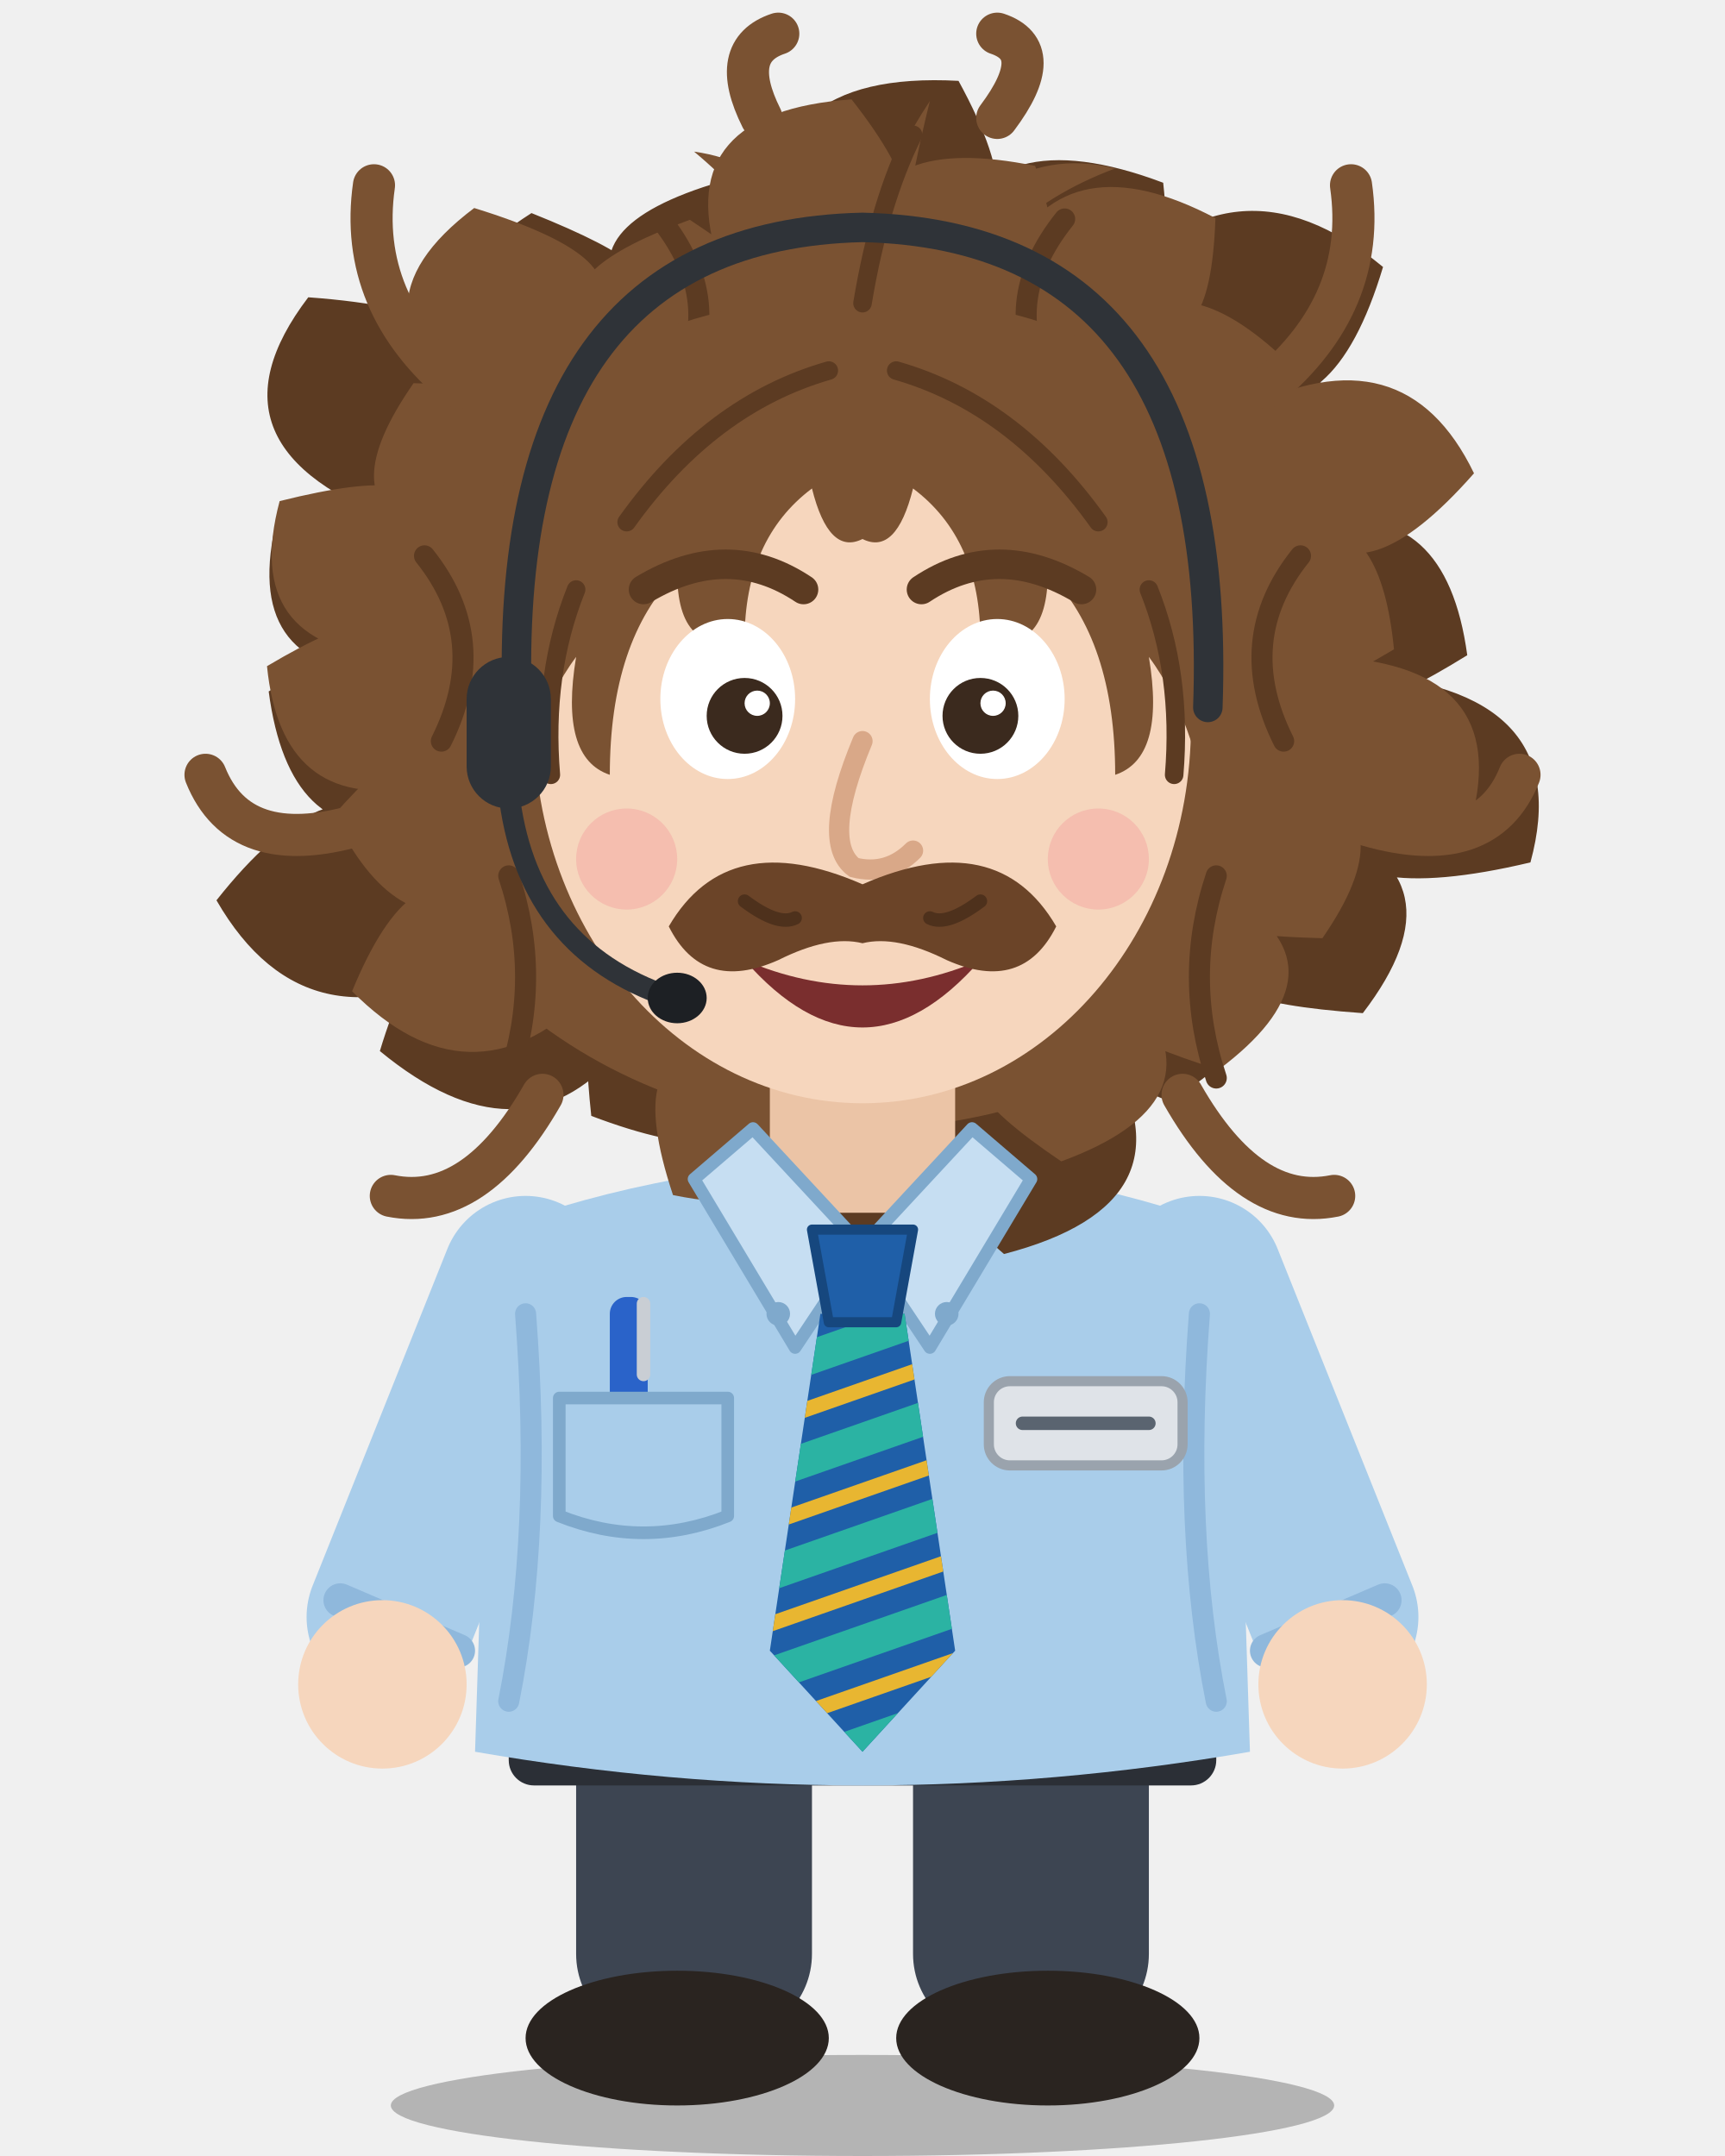
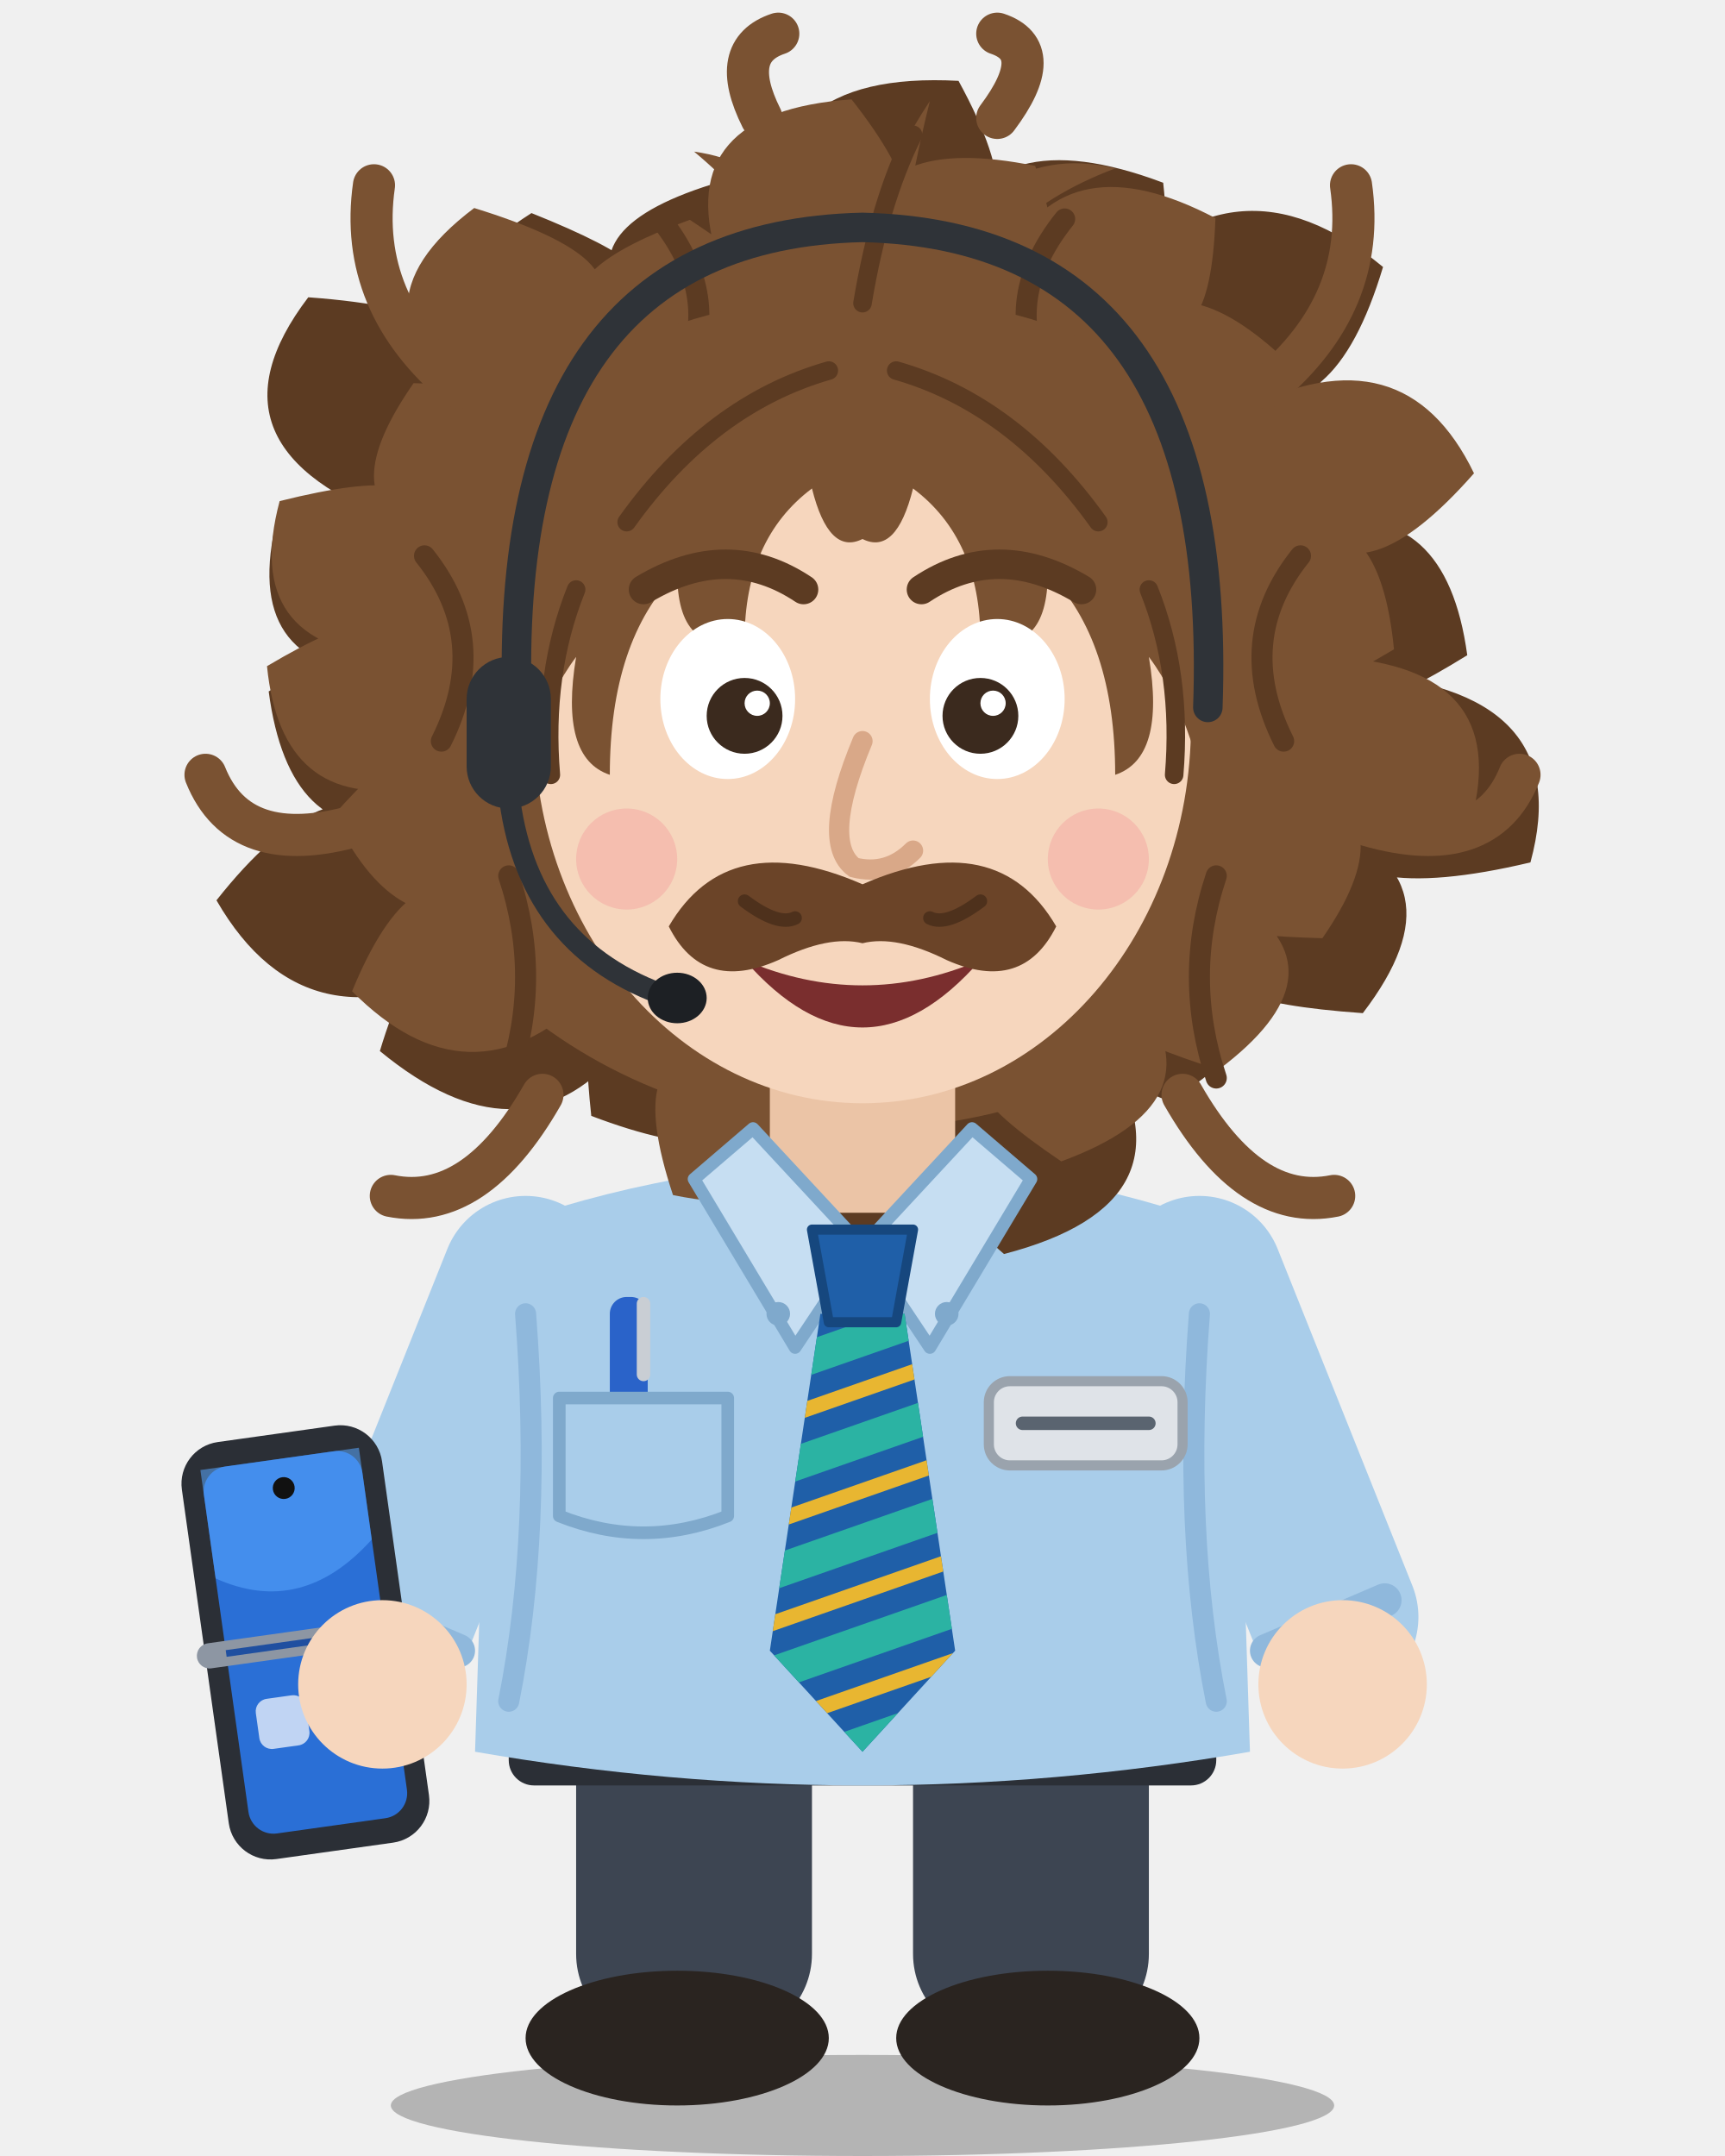
<svg xmlns="http://www.w3.org/2000/svg" viewBox="0 -6 200 256" width="200" height="250">
  <defs>
    <clipPath id="tieClip">
      <path d="M95 150 L105 150 L111 190 L100 202 L89 190 Z" />
    </clipPath>
  </defs>
  <style>
    .legA{animation:st .5s ease-in-out infinite alternate} .legB{animation:st .5s ease-in-out -.5s infinite alternate}
    @keyframes st{from{transform:translateY(0)}to{transform:translateY(-7px)}}
    .eye{transform-origin:100px 78px;animation:bl 4.2s infinite} @keyframes bl{0%,93%,100%{transform:scaleY(1)}96%{transform:scaleY(.1)}}
    .armL{transform-origin:60px 146px;animation:sw .5s ease-in-out infinite alternate}.armR{transform-origin:140px 146px;animation:sw .5s ease-in-out -.5s infinite alternate}@keyframes sw{from{transform:rotate(-10deg)}to{transform:rotate(10deg)}}
    .mane{transform-origin:100px 90px;animation:frz 1.1s ease-in-out infinite alternate}@keyframes frz{from{transform:rotate(-2deg) scale(1)}to{transform:rotate(2deg) scale(1.03)}}
    .fringe{transform-origin:100px 60px;animation:fr2 .8s ease-in-out infinite alternate}@keyframes fr2{from{transform:skewX(-3deg)}to{transform:skewX(3deg)}}
    @media (prefers-reduced-motion:reduce){*{animation:none!important}}
  </style>
  <ellipse cx="100" cy="244" rx="56" ry="6" fill="#000" opacity=".25" />
  <g class="legA">
    <rect x="66" y="196" width="28" height="40" rx="10" fill="#3d4552" />
    <ellipse cx="78" cy="236" rx="18" ry="8" fill="#2a2420" />
  </g>
  <g class="legB">
    <rect x="106" y="196" width="28" height="40" rx="10" fill="#3d4552" />
    <ellipse cx="122" cy="236" rx="18" ry="8" fill="#2a2420" />
  </g>
  <rect x="58" y="196" width="84" height="10" rx="3" fill="#2b2f36" />
  <rect x="95" y="197" width="10" height="8" rx="1.5" fill="none" stroke="#c9ced4" stroke-width="2" />
  <g class="armL">
    <path d="M60 146 L44 186" stroke="#a9cdea" stroke-width="20" stroke-linecap="round" />
    <path d="M38 184 L52 190" stroke="#8fb8dc" stroke-width="4" stroke-linecap="round" />
+     <g transform="rotate(-8 34 190)">
+       <rect x="22" y="164" width="24" height="50" rx="5" fill="#2b2f36" />
+       <rect x="24.5" y="167" width="19" height="44" rx="3" fill="#2a6fd6" />
+       <path d="M24.5 167 L43.5 167 L43.5 178 Q34 186 24.5 180 Z" fill="#5aa7ff" opacity=".55" />
+       <circle cx="34" cy="170.5" r="1.3" fill="#111" />
+       <rect x="21" y="187.5" width="26" height="3" rx="1.5" fill="#8d96a3" />
+       <path d="M24.5 189 L43.5 189" stroke="#1f4fa0" stroke-width=".8" />
+       <rect x="27" y="195" width="6" height="6" rx="1.5" fill="#ffffff" opacity=".7" />
+       <rect x="35" y="195" width="6" height="6" rx="1.5" fill="#ffffff" opacity=".7" />
+     </g>
    <circle cx="43" cy="194" r="10" fill="#f6d6bd" />
  </g>
  <g class="armR">
    <path d="M140 146 L156 186" stroke="#a9cdea" stroke-width="20" stroke-linecap="round" />
    <path d="M148 190 L162 184" stroke="#8fb8dc" stroke-width="4" stroke-linecap="round" />
    <circle cx="157" cy="194" r="10" fill="#f6d6bd" />
  </g>
  <path d="M56 140 Q100 124 144 140 L146 202 Q100 210 54 202 Z" fill="#a9cdea" />
  <path d="M60 150 Q62 176 58 196 M140 150 Q138 176 142 196" stroke="#8fb8dc" stroke-width="2.5" fill="none" stroke-linecap="round" />
  <g class="mane">
    <path d="M110.1 22.8 Q115.0 7.9 135.7 15.7 Q137.7 34.3 129.0 29.0 Q143.9 10.9 161.8 25.7 Q155.9 45.4 144.4 40.6 Q156.7 34.4 166.2 50.8 Q154.7 65.2 154.5 56.2 Q169.3 53.4 171.8 71.8 Q155.3 82.0 158.0 74.0 Q185.0 75.5 179.3 96.4 Q156.6 101.8 154.5 91.8 Q171.8 98.1 159.4 114.3 Q138.2 112.8 144.4 107.4 Q153.0 114.2 136.5 124.8 Q118.9 117.8 129.0 119.0 Q139.9 136.9 116.8 142.9 Q100.6 128.9 110.1 125.2 Q112.5 143.8 88.9 142.5 Q79.3 124.9 89.9 125.2 Q86.5 133.6 67.8 126.5 Q66.0 109.8 71.0 119.0 Q59.3 132.5 42.7 118.8 Q48.2 100.5 55.6 107.4 Q34.3 120.0 23.3 100.9 Q36.5 84.2 45.5 91.8 Q31.9 94.2 29.5 76.1 Q45.8 66.1 42.0 74.0 Q25.7 72.7 30.8 54.4 Q50.6 49.7 45.5 56.2 Q20.5 47.3 34.2 29.3 Q57.7 31.0 55.6 40.6 Q42.9 30.7 60.7 19.3 Q79.7 26.9 71.0 29.0 Q65.8 20.0 85.6 14.9 Q99.5 26.9 89.9 22.8 Q87.1 2.3 111.4 3.6 Q121.3 21.7 110.1 22.8 Z" fill="#5c3b22" />
    <ellipse cx="100" cy="74" rx="60" ry="54" fill="#7a5232" />
    <path d="M100.0 22.0 Q101.4 9.8 120.5 13.7 Q126.0 30.2 117.3 24.4 Q124.4 10.7 141.9 19.9 Q141.3 37.8 132.9 31.5 Q139.8 26.2 151.6 38.1 Q145.5 53.1 145.3 42.6 Q164.3 33.0 172.6 50.2 Q159.4 65.2 153.3 56.5 Q161.6 55.7 163.1 71.1 Q148.4 79.8 156.0 72.0 Q177.1 73.3 172.3 91.3 Q151.8 96.5 153.3 87.5 Q164.3 91.4 154.6 105.4 Q135.8 104.9 145.3 101.4 Q157.2 109.8 142.3 121.0 Q123.6 115.2 132.9 112.5 Q142.4 125.0 123.6 131.9 Q107.4 121.0 117.3 119.6 Q119.2 127.1 101.1 128.5 Q90.8 115.3 100.0 122.0 Q98.4 140.2 77.5 135.9 Q71.5 117.8 82.7 119.6 Q78.9 125.0 63.8 117.0 Q64.3 101.5 67.1 112.5 Q53.3 125.7 39.4 111.7 Q46.6 94.2 54.7 101.4 Q44.4 105.7 37.2 90.8 Q48.7 77.9 46.7 87.5 Q31.0 90.2 29.3 73.1 Q45.8 63.3 44.0 72.0 Q26.2 70.7 30.8 53.5 Q50.4 48.6 46.7 56.5 Q37.3 53.0 46.7 39.5 Q65.1 39.9 54.7 42.6 Q37.7 30.9 53.9 18.7 Q74.3 25.0 67.1 31.5 Q63.3 26.0 79.5 20.1 Q93.6 29.5 82.7 24.4 Q77.5 7.3 98.7 5.8 Q110.8 21.2 100.0 22.0 Z" fill="#7a5232" />
    <path d="M52 40 Q40 30 42 16 M148 40 Q160 30 158 16 M40 92 Q26 96 22 86 M160 92 Q174 96 178 86 M62 124 Q54 138 44 136 M138 124 Q146 138 156 136 M88 8 Q84 0 90 -2 M116 8 Q122 0 116 -2" stroke="#7a5232" stroke-width="5" fill="none" stroke-linecap="round" />
    <path d="M58 98 Q62 110 58 122 M142 98 Q138 110 142 122 M48 60 Q56 70 50 82 M152 60 Q144 70 150 82 M76 20 Q84 30 78 40 M124 20 Q116 30 122 40" stroke="#5c3b22" stroke-width="2.5" fill="none" stroke-linecap="round" />
  </g>
  <rect x="89" y="114" width="22" height="24" rx="6" fill="#ebc4a6" />
  <path d="M87 128 L100 142 L92 154 L80 134 Z" fill="#c6def2" stroke="#7fa9cc" stroke-width="1.5" stroke-linejoin="round" />
  <path d="M113 128 L100 142 L108 154 L120 134 Z" fill="#c6def2" stroke="#7fa9cc" stroke-width="1.5" stroke-linejoin="round" />
  <circle cx="90" cy="150" r="1.4" fill="#7fa9cc" />
  <circle cx="110" cy="150" r="1.4" fill="#7fa9cc" />
  <g clip-path="url(#tieClip)">
    <rect x="86" y="148" width="28" height="56" fill="#1f5fa8" />
    <path d="M80 160 L120 146 M80 172 L120 158 M80 184 L120 170 M80 196 L120 182 M80 208 L120 194" stroke="#2bb3a3" stroke-width="4" />
    <path d="M80 166 L120 152 M80 178 L120 164 M80 190 L120 176 M80 202 L120 188" stroke="#e8b631" stroke-width="1.8" />
  </g>
  <path d="M94 140 L106 140 L104 151 L96 151 Z" fill="#1f5fa8" stroke="#16477e" stroke-width="1.2" stroke-linejoin="round" />
  <rect x="70" y="148" width="4.5" height="16" rx="2" fill="#2a63c9" />
  <rect x="73.2" y="148" width="1.6" height="10" rx=".8" fill="#c9ced4" />
  <path d="M64 160 L84 160 L84 174 Q74 178 64 174 Z" fill="#a9cdea" stroke="#7fa9cc" stroke-width="1.5" stroke-linejoin="round" />
  <rect x="115" y="158" width="23" height="10" rx="2.5" fill="#dfe3e8" stroke="#9aa3ad" stroke-width="1.2" />
  <path d="M119 163 L134 163" stroke="#5a6470" stroke-width="1.6" stroke-linecap="round" />
  <ellipse cx="100" cy="80" rx="39" ry="45" fill="#f6d6bd" />
  <g class="fringe">
    <path d="M100 30 Q70 28 58 50 Q50 70 58 96 Q60 80 66 72 Q64 84 70 86 Q70 70 78 62 Q78 72 86 70 Q86 58 94 52 Q96 60 100 58 Z" fill="#7a5232" />
    <path d="M100 30 Q130 28 142 50 Q150 70 142 96 Q140 80 134 72 Q136 84 130 86 Q130 70 122 62 Q122 72 114 70 Q114 58 106 52 Q104 60 100 58 Z" fill="#7a5232" />
    <path d="M100 32 Q94 14 80 12 Q92 22 92 32 Z M104 32 Q114 10 130 14 Q114 20 110 34 Z M98 34 Q100 18 108 6 Q104 22 104 34 Z" fill="#7a5232" />
    <path d="M96 38 Q82 42 72 56 M104 38 Q118 42 128 56 M66 64 Q62 74 63 86 M134 64 Q138 74 137 86 M100 30 Q102 18 106 10" stroke="#5c3b22" stroke-width="2.2" fill="none" stroke-linecap="round" />
  </g>
  <path d="M74 64 Q84 58 93 64 M107 64 Q116 58 126 64" stroke="#5c3b22" stroke-width="3.5" fill="none" stroke-linecap="round" />
  <g class="eye">
    <ellipse cx="84" cy="77" rx="8" ry="9.5" fill="#fff" />
    <ellipse cx="116" cy="77" rx="8" ry="9.5" fill="#fff" />
    <circle cx="86" cy="79" r="4.5" fill="#3b2a1e" />
    <circle cx="114" cy="79" r="4.5" fill="#3b2a1e" />
    <circle cx="87.5" cy="77.5" r="1.5" fill="#fff" />
    <circle cx="115.5" cy="77.5" r="1.5" fill="#fff" />
  </g>
  <path d="M100 82 Q95 94 99 97 Q103 98 106 95" stroke="#d9a888" stroke-width="2.4" fill="none" stroke-linecap="round" />
  <path d="M86 108 Q100 124 114 108 Q100 114 86 108 Z" fill="#7a2e2e" />
  <path d="M77 104 Q84 92 100 99 Q116 92 123 104 Q119 112 110 108 Q104 105 100 106 Q96 105 90 108 Q81 112 77 104 Z" fill="#6b4428" />
  <path d="M86 101 Q90 104 92 103 M108 103 Q110 104 114 101" stroke="#4e311c" stroke-width="1.6" fill="none" stroke-linecap="round" />
  <circle cx="72" cy="96" r="6" fill="#f29a9a" opacity=".4" />
  <circle cx="128" cy="96" r="6" fill="#f29a9a" opacity=".4" />
  <path d="M59 78 Q57 22 100 21 Q143 22 141 78" stroke="#2f3338" stroke-width="3.5" fill="none" stroke-linecap="round" />
  <rect x="53" y="72" width="10" height="18" rx="5" fill="#2f3338" />
  <path d="M58 88 Q60 106 76 112" stroke="#2f3338" stroke-width="2.5" fill="none" stroke-linecap="round" />
  <ellipse cx="78" cy="112.5" rx="3.5" ry="3" fill="#1d2024" />
</svg>
